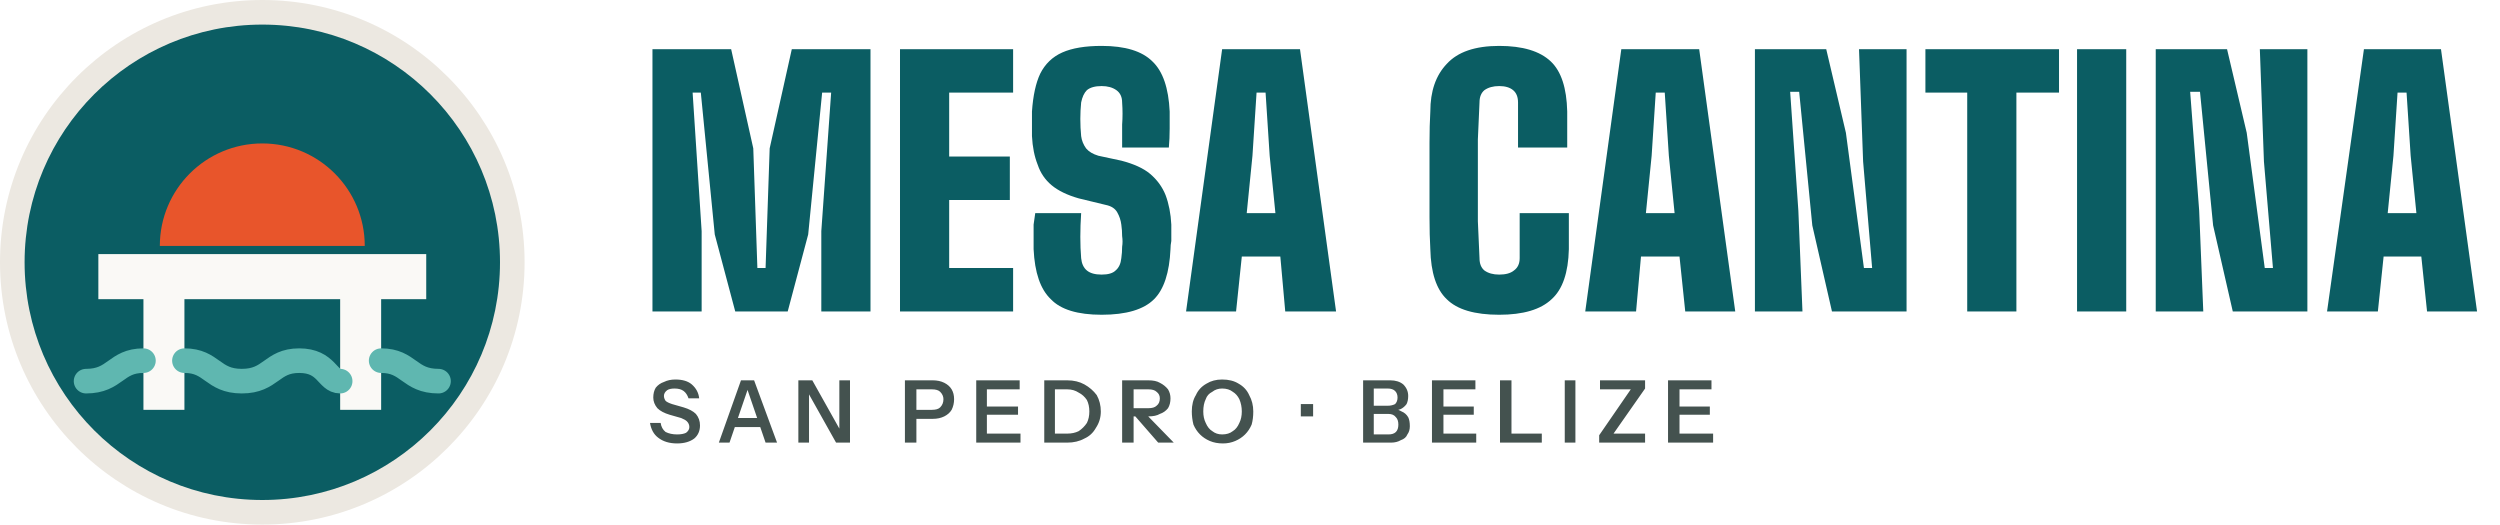
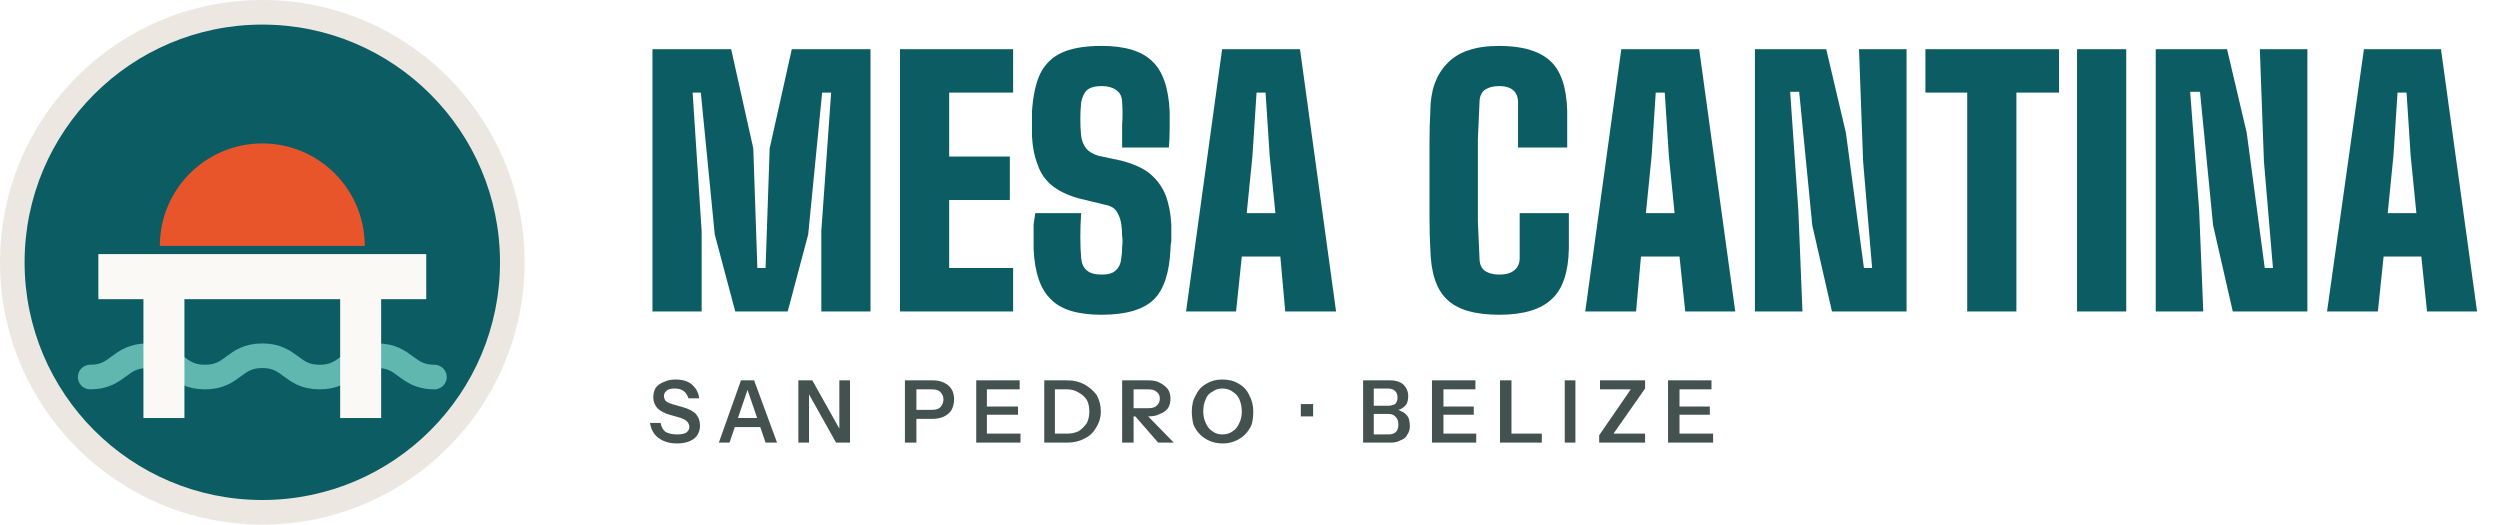
<svg xmlns="http://www.w3.org/2000/svg" viewBox="0 0 305 64" role="img">
  <g>
    <circle cx="32" cy="32" r="32" fill="#ECE8E1" />
    <circle cx="32" cy="32" r="29" fill="#0B5D63" />
    <path fill="#E8552B" d="M19.5 30a12.5 12.5 0 0 1 25 0z" />
-     <path fill="#FAF9F6" d="M12 31h40v5.5H12zM17.5 36.5h5V50h-5zM41.5 36.5h5V50h-5z" />
-     <path fill="none" stroke="#5FB7B0" stroke-width="3" stroke-linecap="round" d="M10.5 46.5c3.6 0 3.6-2.5 7-2.5M22.5 44c3.4 0 3.4 2.5 7 2.5s3.6-2.5 7-2.5 3.4 2.5 5 2.5M46.5 44c3.4 0 3.4 2.5 7 2.5" />
+     <path fill="none" stroke="#5FB7B0" stroke-width="3" stroke-linecap="round" d="M11 46c3.5 0 3.5-2.6 7-2.6s3.5 2.6 7 2.6 3.5-2.6 7-2.6 3.5 2.6 7 2.6 3.5-2.6 7-2.6 3.5 2.6 7 2.6" />
+     <path fill="#FAF9F6" d="M12 31h40v5.5H12zM17.5 36.5h5V51h-5zM41.5 36.5h5V51h-5z" />
  </g>
  <path fill="#0B5D63" d="M79.6 38V6H89.2L91.9 18.1L92.4 32.7H93.4L93.9 18.1L96.6 6H106.2V38H100.2V28.2L101.4 11.3H100.3L98.6 28.6L96.1 38H89.7L87.2 28.6L85.5 11.3H84.5L85.6 28.2V38ZM109.8 38V6H123.6V11.3H115.8V19.1H123.2V24.4H115.8V32.7H123.6V38ZM134.4 38.4Q130 38.4 128.2 36.5Q126.3 34.7 126.1 30.4Q126.1 29.7 126.1 28.9Q126.1 28.2 126.1 27.4Q126.2 26.6 126.3 26H131.9Q131.8 27.5 131.8 28.9Q131.8 30.3 131.9 31.5Q132 32.5 132.6 33Q133.2 33.5 134.4 33.5Q135.6 33.5 136.1 33Q136.7 32.5 136.8 31.5Q136.9 30.8 136.9 30.1Q137 29.5 136.9 28.8Q136.9 28.1 136.8 27.4Q136.7 26.6 136.3 25.9Q135.9 25.2 134.9 25L131.6 24.2Q129.5 23.6 128.3 22.6Q127.1 21.6 126.6 20.1Q126 18.6 125.9 16.6Q125.9 15.7 125.9 15Q125.9 14.3 125.9 13.6Q126.1 10.7 126.9 9Q127.8 7.2 129.6 6.4Q131.4 5.6 134.4 5.6Q138.7 5.6 140.6 7.5Q142.5 9.3 142.7 13.6Q142.7 14.5 142.7 15.7Q142.7 16.9 142.6 18H136.9Q136.9 16.6 136.9 15.2Q137 13.9 136.9 12.5Q136.9 11.5 136.2 11Q135.5 10.5 134.4 10.5Q133.2 10.5 132.6 11Q132.1 11.5 131.9 12.5Q131.8 13.5 131.8 14.5Q131.8 15.6 131.9 16.6Q132 17.4 132.5 18.1Q133 18.7 134 19L136.8 19.6Q139.1 20.2 140.3 21.2Q141.6 22.3 142.2 23.8Q142.8 25.4 142.9 27.4Q142.9 27.9 142.9 28.4Q142.9 28.9 142.9 29.4Q142.8 29.9 142.8 30.4Q142.6 34.7 140.8 36.5Q138.9 38.4 134.4 38.4ZM144.7 38 149.1 6H158.6L163 38H156.8L156.2 31.3H151.5L150.8 38ZM152.1 26H155.6L154.9 19L154.4 11.3H153.3L152.8 19ZM182.9 38.4Q178.4 38.4 176.5 36.5Q174.6 34.7 174.5 30.4Q174.4 28.7 174.4 26.5Q174.4 24.3 174.4 22Q174.4 19.6 174.4 17.4Q174.4 15.3 174.5 13.6Q174.5 9.9 176.5 7.8Q178.5 5.6 182.9 5.6Q187.2 5.6 189.2 7.5Q191.1 9.3 191.2 13.6Q191.2 14.3 191.2 15Q191.2 15.8 191.2 16.6Q191.2 17.3 191.2 18H185.2Q185.2 17.3 185.2 16.2Q185.2 15.2 185.2 14.2Q185.2 13.2 185.2 12.5Q185.2 11.5 184.6 11Q184 10.5 182.9 10.5Q181.8 10.5 181.1 11Q180.5 11.5 180.5 12.5Q180.4 14.6 180.3 17Q180.3 19.5 180.3 22Q180.3 24.5 180.3 27Q180.4 29.4 180.5 31.5Q180.5 32.5 181.1 33Q181.8 33.5 182.9 33.5Q184.1 33.5 184.7 33Q185.4 32.5 185.4 31.5Q185.4 30.8 185.4 29.8Q185.4 28.7 185.4 27.7Q185.4 26.7 185.4 26H191.4Q191.4 27 191.4 28.2Q191.4 29.4 191.4 30.4Q191.3 34.7 189.3 36.5Q187.3 38.4 182.9 38.4ZM193.4 38 197.8 6H207.3L211.7 38H205.6L204.9 31.3H200.2L199.6 38ZM200.8 26H204.3L203.6 19L203.1 11.3H202L201.5 19ZM214.1 38V6H222.8L225.2 16.2L227.4 32.7H228.4L227.3 19.7L226.8 6H232.6V38H223.5L221.1 27.5L219.5 11.2H218.4L219.4 25.7L219.9 38ZM240 38V11.3H234.9V6H251.2V11.3H246V38ZM253.4 38V6H259.4V38ZM263 38V6H271.7L274.1 16.2L276.3 32.7H277.3L276.2 19.7L275.7 6H281.5V38H272.4L270 27.5L268.4 11.2H267.2L268.3 25.7L268.8 38ZM283.9 38 288.4 6H297.8L302.2 38H296.1L295.4 31.3H290.8L290.1 38ZM291.3 26H294.8L294.1 19L293.6 11.3H292.5L292 19Z" />
  <path fill="#44524F" d="M82.6 54.1Q81.2 54.1 80.3 53.4Q79.5 52.8 79.3 51.6H80.6Q80.7 52.3 81.2 52.7Q81.8 53 82.6 53Q83.3 53 83.7 52.8Q84.1 52.5 84.1 52.1Q84.1 51.7 83.8 51.4Q83.6 51.2 83.1 51L81.7 50.6Q80.7 50.3 80.2 49.8Q79.7 49.2 79.7 48.5Q79.7 47.8 80 47.3Q80.4 46.8 81 46.6Q81.6 46.3 82.4 46.3Q83.7 46.3 84.4 46.9Q85.2 47.6 85.3 48.6H84Q83.8 48 83.4 47.7Q83 47.4 82.3 47.4Q81.7 47.4 81.4 47.6Q81 47.9 81 48.3Q81 48.6 81.2 48.9Q81.4 49.1 82 49.3L83.4 49.7Q84.4 50 84.9 50.5Q85.4 51.1 85.4 51.9Q85.4 52.9 84.7 53.5Q83.9 54.1 82.6 54.1ZM87.7 54 90.4 46.4H91.6L89 54ZM93.4 54 90.8 46.4H92L94.8 54ZM89.1 51H93.2V52.1H89.1ZM97.4 54V46.4H99.1L102.8 53L102.4 53.1V46.4H103.7V54H102L98.3 47.4L98.7 47.3V54ZM110.4 54V46.4H113.8Q114.6 46.4 115.2 46.7Q115.8 47 116.1 47.5Q116.4 48 116.4 48.7Q116.4 49.4 116.1 50Q115.8 50.5 115.2 50.8Q114.6 51.1 113.8 51.1H111.5V50H113.7Q114.4 50 114.7 49.7Q115.1 49.3 115.1 48.7Q115.1 48.2 114.7 47.8Q114.4 47.5 113.7 47.5H111.8V54ZM119.1 54V46.4H120.4V54ZM119.7 54V52.9H124.5V54ZM119.7 50.6V49.6H124.2V50.6ZM119.7 47.5V46.4H124.4V47.5ZM128.2 54V52.9H130.2Q131 52.9 131.6 52.6Q132.2 52.2 132.6 51.6Q132.9 51 132.9 50.2Q132.9 49.4 132.6 48.8Q132.2 48.2 131.6 47.9Q131 47.5 130.2 47.5H128.2V46.4H130.2Q131.4 46.4 132.3 46.9Q133.2 47.4 133.8 48.2Q134.3 49.1 134.3 50.2Q134.3 51.3 133.7 52.2Q133.2 53.1 132.3 53.5Q131.4 54 130.2 54ZM127.4 54V46.4H128.7V54ZM136.9 54V46.4H140.1Q141 46.4 141.5 46.7Q142.1 47 142.5 47.5Q142.8 48 142.8 48.6Q142.8 49.3 142.5 49.8Q142.1 50.3 141.5 50.5Q141 50.8 140.1 50.8H138V49.8H140.1Q140.8 49.8 141.1 49.5Q141.5 49.2 141.5 48.6Q141.5 48.1 141.1 47.8Q140.8 47.5 140.1 47.5H138.3V54ZM141.3 54 137.9 50.1H139.4L143.2 54ZM149.2 54.1Q148.3 54.1 147.6 53.8Q146.9 53.5 146.4 53Q145.9 52.5 145.6 51.8Q145.4 51 145.4 50.2Q145.4 49 145.9 48.2Q146.3 47.3 147.2 46.8Q148 46.3 149.1 46.3Q150.3 46.3 151.1 46.8Q152 47.3 152.4 48.2Q152.9 49.1 152.9 50.2Q152.9 51.1 152.7 51.8Q152.4 52.5 151.9 53Q151.4 53.5 150.7 53.8Q150 54.1 149.2 54.1ZM149.1 53Q149.9 53 150.4 52.6Q150.9 52.3 151.2 51.6Q151.5 51 151.5 50.2Q151.5 49.4 151.2 48.7Q150.9 48.1 150.4 47.8Q149.9 47.4 149.1 47.4Q148.4 47.4 147.9 47.8Q147.3 48.1 147.1 48.7Q146.8 49.3 146.8 50.2Q146.8 51 147.1 51.6Q147.4 52.3 147.9 52.6Q148.4 53 149.1 53ZM158.7 50.8V49.3H160.2V50.8ZM167.3 54V53H169.4Q170 53 170.3 52.7Q170.6 52.4 170.6 51.8Q170.6 51.2 170.3 50.9Q170 50.5 169.4 50.5H167.3V49.5H169.3Q169.8 49.5 170.2 49.3Q170.5 49 170.5 48.5Q170.5 48 170.2 47.7Q169.9 47.4 169.3 47.4H167.3V46.4H169.6Q170.6 46.4 171.2 46.9Q171.8 47.5 171.8 48.3Q171.8 48.9 171.6 49.3Q171.3 49.7 170.9 49.9Q170.4 50.1 169.9 50.1L170 49.9Q170.5 49.9 171 50.2Q171.5 50.4 171.8 50.9Q172 51.3 172 52Q172 52.6 171.7 53Q171.5 53.5 170.9 53.7Q170.4 54 169.7 54ZM166.3 54V46.4H167.6V54ZM174.7 54V46.4H176.1V54ZM175.4 54V52.9H180.1V54ZM175.4 50.6V49.6H179.8V50.6ZM175.4 47.5V46.4H180V47.5ZM183 54V46.4H184.4V54ZM183.7 54V52.9H188.1V54ZM190.9 54V46.4H192.2V54ZM195.1 54V53.1L199.3 47L199.7 47.5H195.2V46.4H200.7V47.4L196.5 53.4L196.1 52.9H200.7V54ZM203.5 54V46.4H204.9V54ZM204.2 54V52.9H209V54ZM204.2 50.6V49.6H208.6V50.6ZM204.2 47.5V46.4H208.8V47.5Z" />
</svg>
